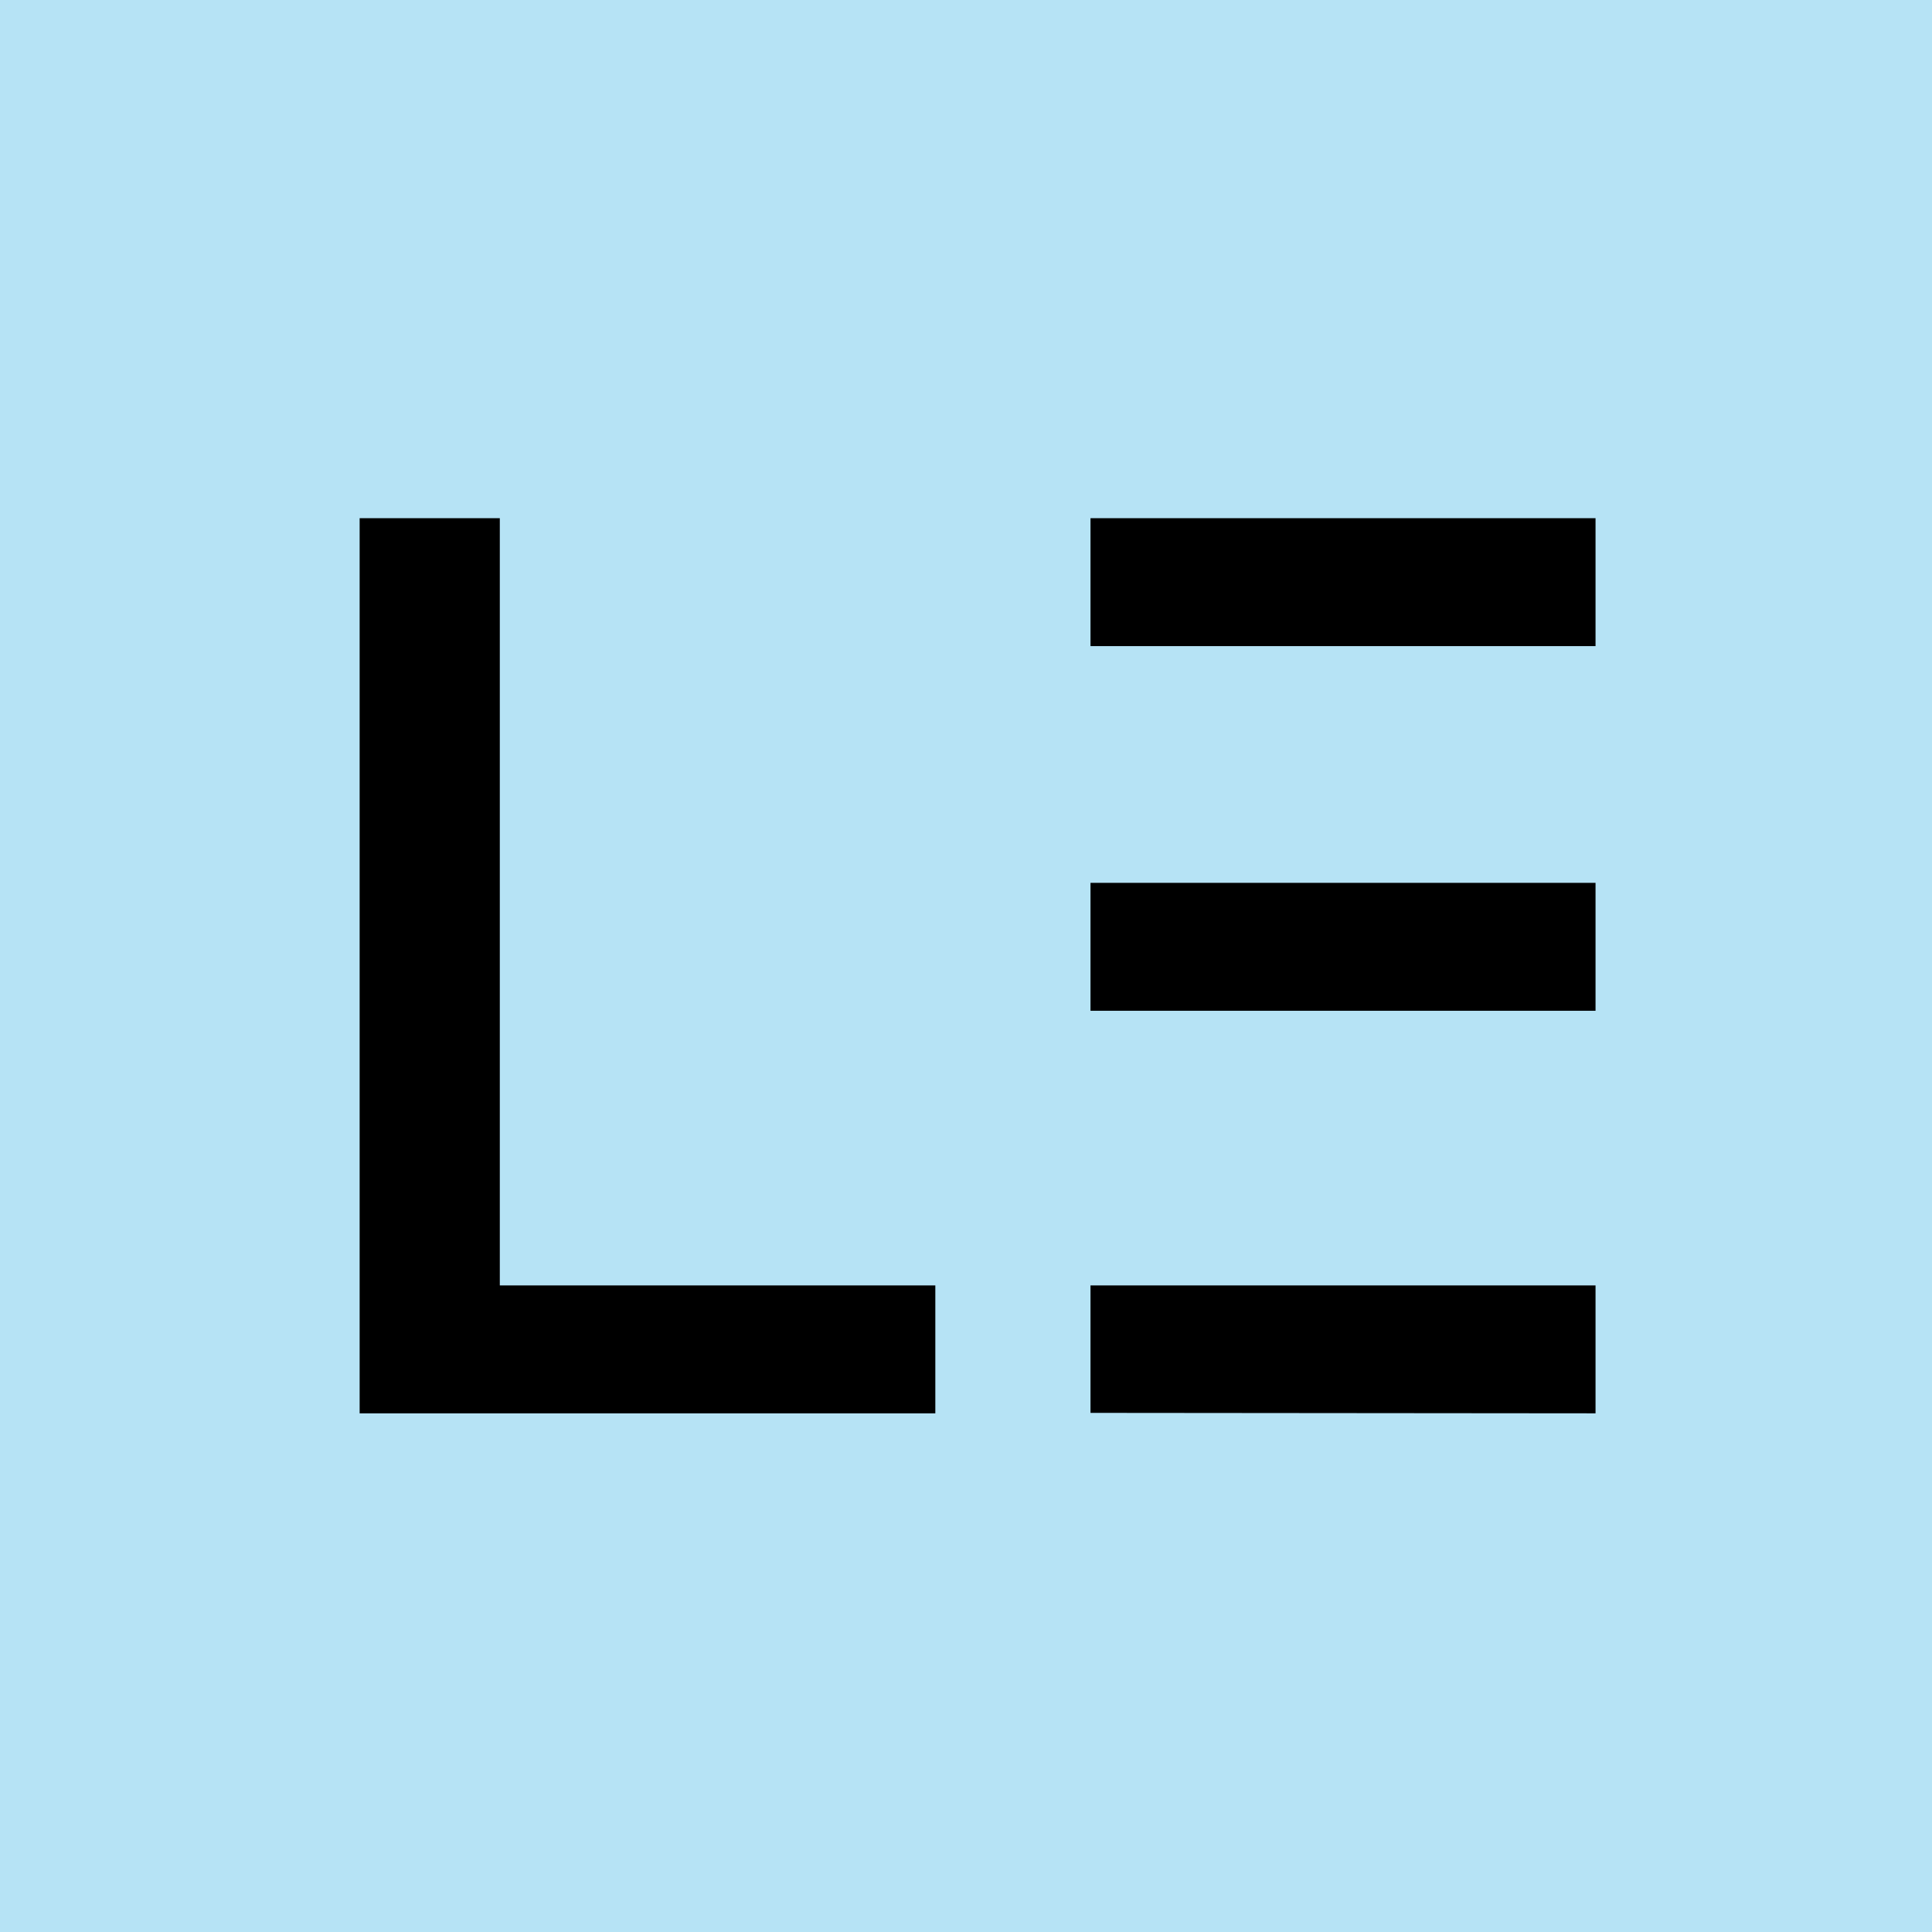
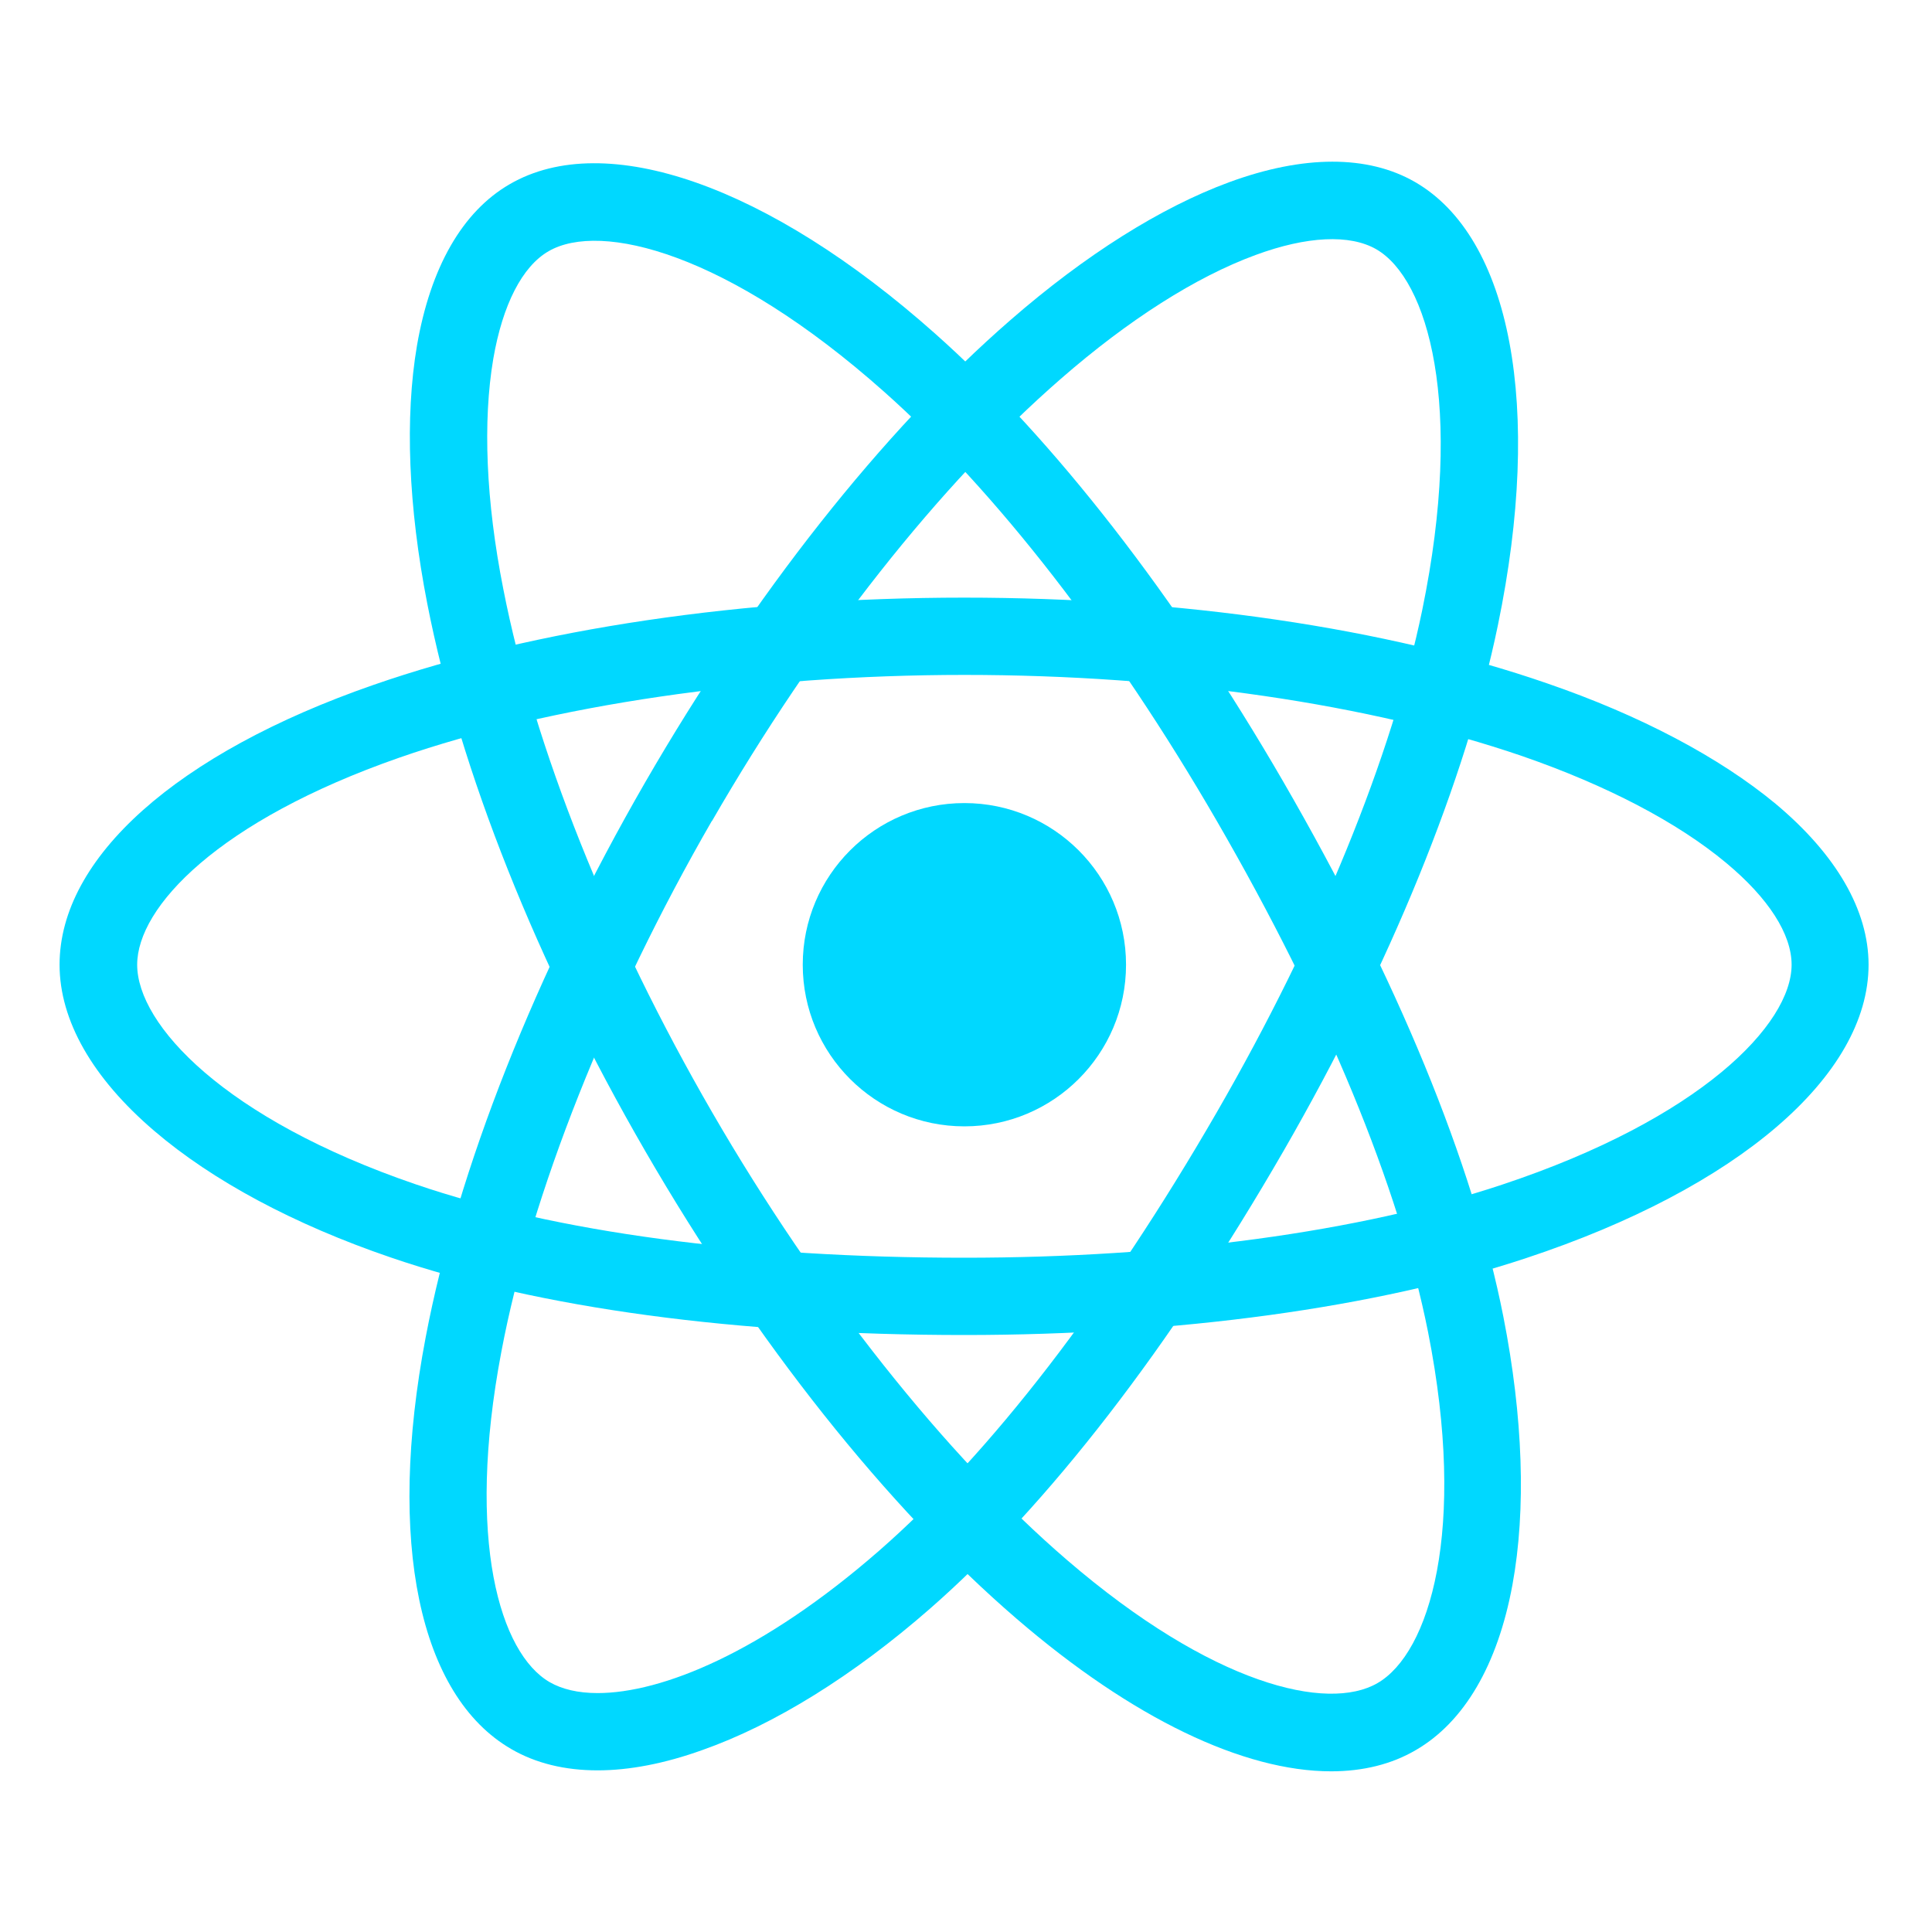
- <svg xmlns="http://www.w3.org/2000/svg" viewBox="0 0 85.04 85.04">
-   <defs>
-     <style>.cls-1{fill:#b6e3f5}</style>
-   </defs>
-   <g id="Layer_2" data-name="Layer 2">
-     <g id="Слой_1" data-name="Слой 1">
-       <path d="M0 0h85.04v85.04H0z" class="cls-1" />
-       <path d="M15.83 62.21v-39.4H22v33.77h19.17v5.63zM48 38.86h22.23v5.63H48zm0 17.72h22.23v5.63L48 62.19zm0-33.77h22.23v5.63H48z" />
-     </g>
+ <svg xmlns="http://www.w3.org/2000/svg" id="Layer_2" style="enable-background:new 0 0 600 600;" version="1.1" viewBox="0 0 600 600" xml:space="preserve">
+   <style type="text/css">
+ 	.st0{fill:#00D8FF;}
+ </style>
+   <circle class="st0" cx="299.5" cy="299.6" r="50.2" />
+   <g>
+     <path class="st0" d="M299.5,414.6c-70.5,0-132.1-8.3-178.2-24.1c-29.9-10.2-55.3-23.8-73.4-39.3c-19.2-16.4-29.4-34.3-29.4-51.6   c0-33.2,36.4-65.7,97.5-86.9c50-17.4,115.2-27.1,183.4-27.1c67,0,131.3,9.4,181,26.6c29.1,10,53.6,23,71,37.4   c18.9,15.8,28.9,33.1,28.9,50c0,34.5-40.7,69.4-106.3,91.1C427.6,406.1,365.6,414.6,299.5,414.6z M299.5,209.6   c-64.7,0-128.7,9.4-175.5,25.7c-56.2,19.6-81.4,46.4-81.4,64.3c0,18.6,27.1,47.9,86.5,68.2c43.6,14.9,102.6,22.8,170.4,22.8   c63.6,0,122.9-8,167-22.7c61.7-20.5,89.9-49.8,89.9-68.3c0-9.5-7.2-20.7-20.3-31.6c-15.1-12.6-37.1-24.1-63.4-33.2   C425.4,218.6,363.9,209.6,299.5,209.6z" />
+   </g>
+   <g>
+     <path class="st0" d="M185.6,549.8c-10.2,0-19.2-2.2-26.8-6.6c-28.7-16.6-38.7-64.4-26.6-127.9c9.9-52.1,34.1-113.3,68.2-172.4   c33.5-58,73.7-109,113.4-143.5c23.2-20.2,46.7-35,67.9-42.8c23.1-8.5,43.1-8.5,57.7-0.1c29.9,17.2,39.8,70,25.8,137.6   c-9.9,48-33.5,105.9-66.5,163.2c-35.2,61-73.2,110.2-109.9,142.3c-23.8,20.8-48.3,36-70.7,43.9   C206.4,547.7,195.4,549.8,185.6,549.8z M210.7,248.9l10.4,6c-32.3,56-56.2,116.1-65.4,164.9c-11.1,58.5-0.4,93.7,15,102.6   c3.8,2.2,8.8,3.4,14.9,3.4c19.9,0,51.2-12.6,87.4-44.2c34.7-30.3,71-77.5,104.9-136.2c31.8-55.1,54.4-110.5,63.8-156   c13.1-63.7,1.8-102.7-14.3-112c-8.2-4.7-21.5-4.1-37.5,1.8c-18.5,6.8-39.4,20.1-60.4,38.4c-37.7,32.8-76.2,81.6-108.4,137.4   L210.7,248.9z" />
+   </g>
+   <g>
+     <path class="st0" d="M413.4,550.1c-27.2,0-61.7-16.4-97.7-47.4c-40.2-34.6-81.1-86.1-115.3-145.2v0c-33.6-58-57.6-118.3-67.7-170   c-5.9-30.2-7-57.9-3.2-80.2c4.2-24.3,14.1-41.6,28.8-50.1c29.8-17.3,80.5,0.5,132.1,46.4c36.6,32.5,75,81.9,108.1,139.1   c35.3,61,59,118.5,68.4,166.3c6.1,31,7.1,59.8,2.8,83.2c-4.6,24.9-15,42.6-30,51.3C432.2,547.9,423.3,550.1,413.4,550.1z    M221.2,345.5c32.4,56,72.6,106.7,110.2,139c45.1,38.8,80.9,47.2,96.4,38.2c16.1-9.3,27.9-47.4,15.7-109   c-9-45.2-31.7-100.2-65.7-158.9c-31.9-55.1-68.6-102.4-103.3-133.2C225.9,78.4,186.5,68.7,170.4,78c-8.2,4.7-14.3,16.6-17.2,33.4   c-3.3,19.4-2.3,44.2,3.1,71.5C165.9,232,188.9,289.7,221.2,345.5L221.2,345.5z" />
  </g>
</svg>
